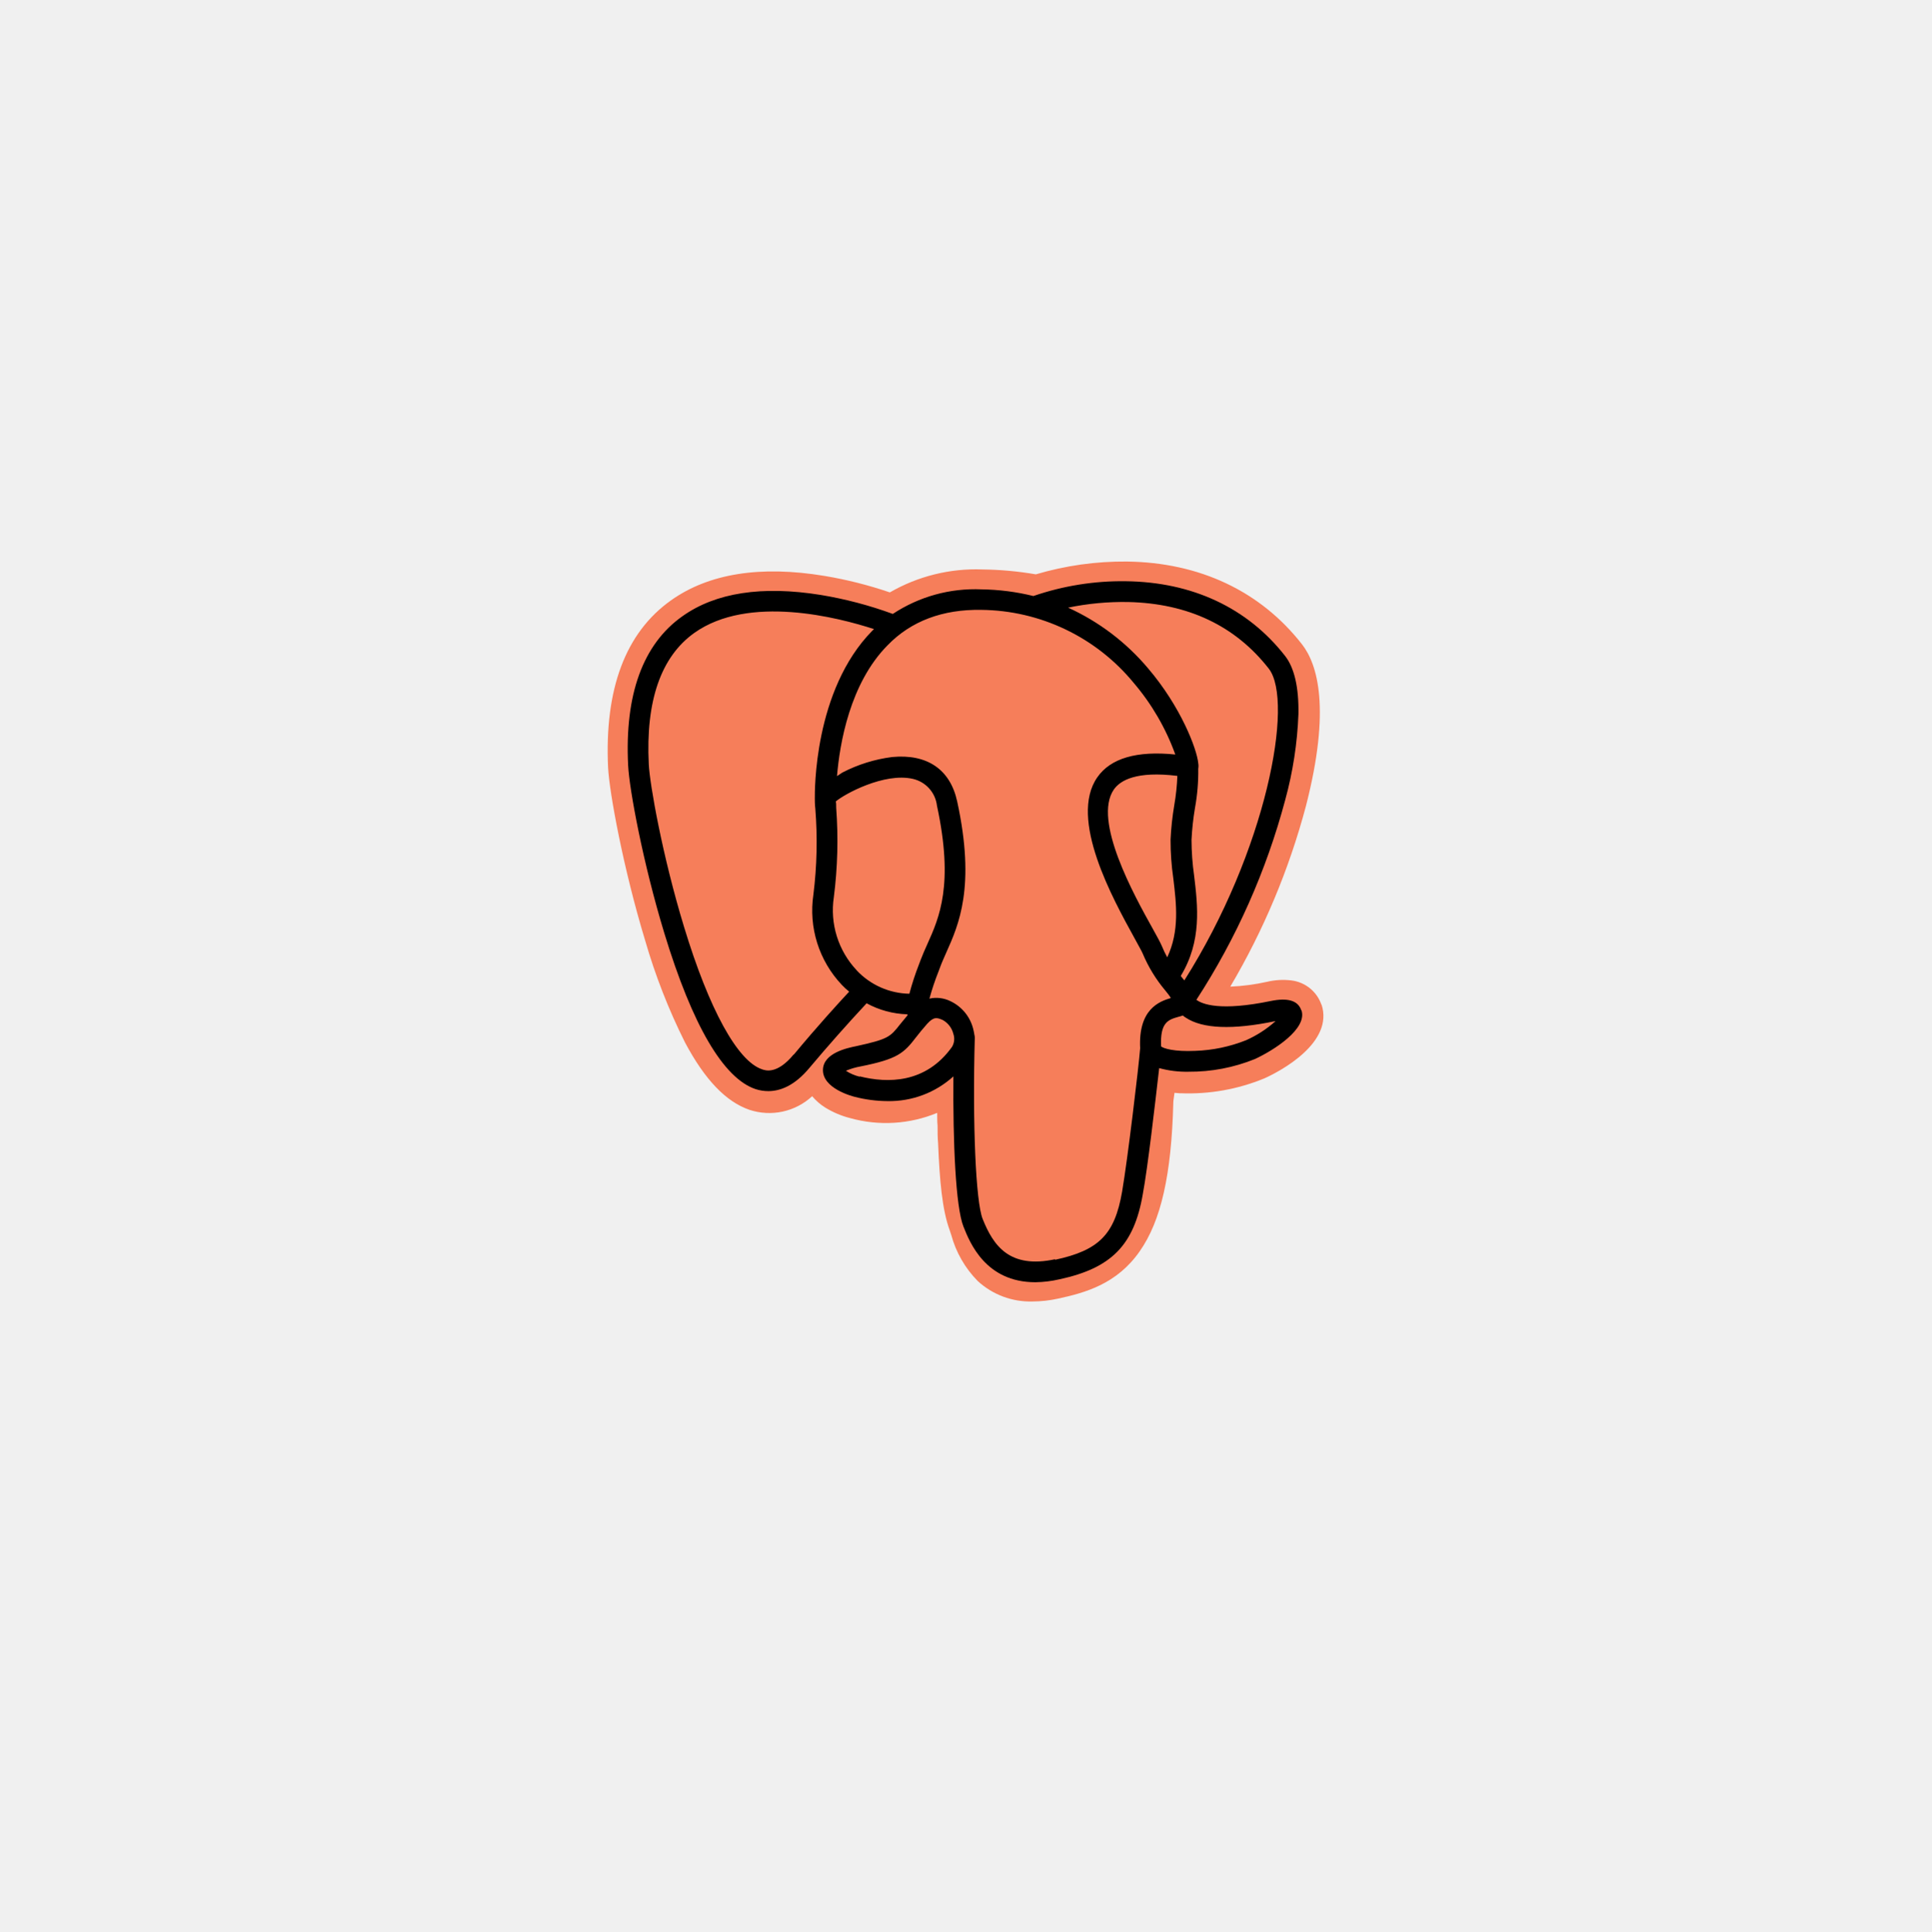
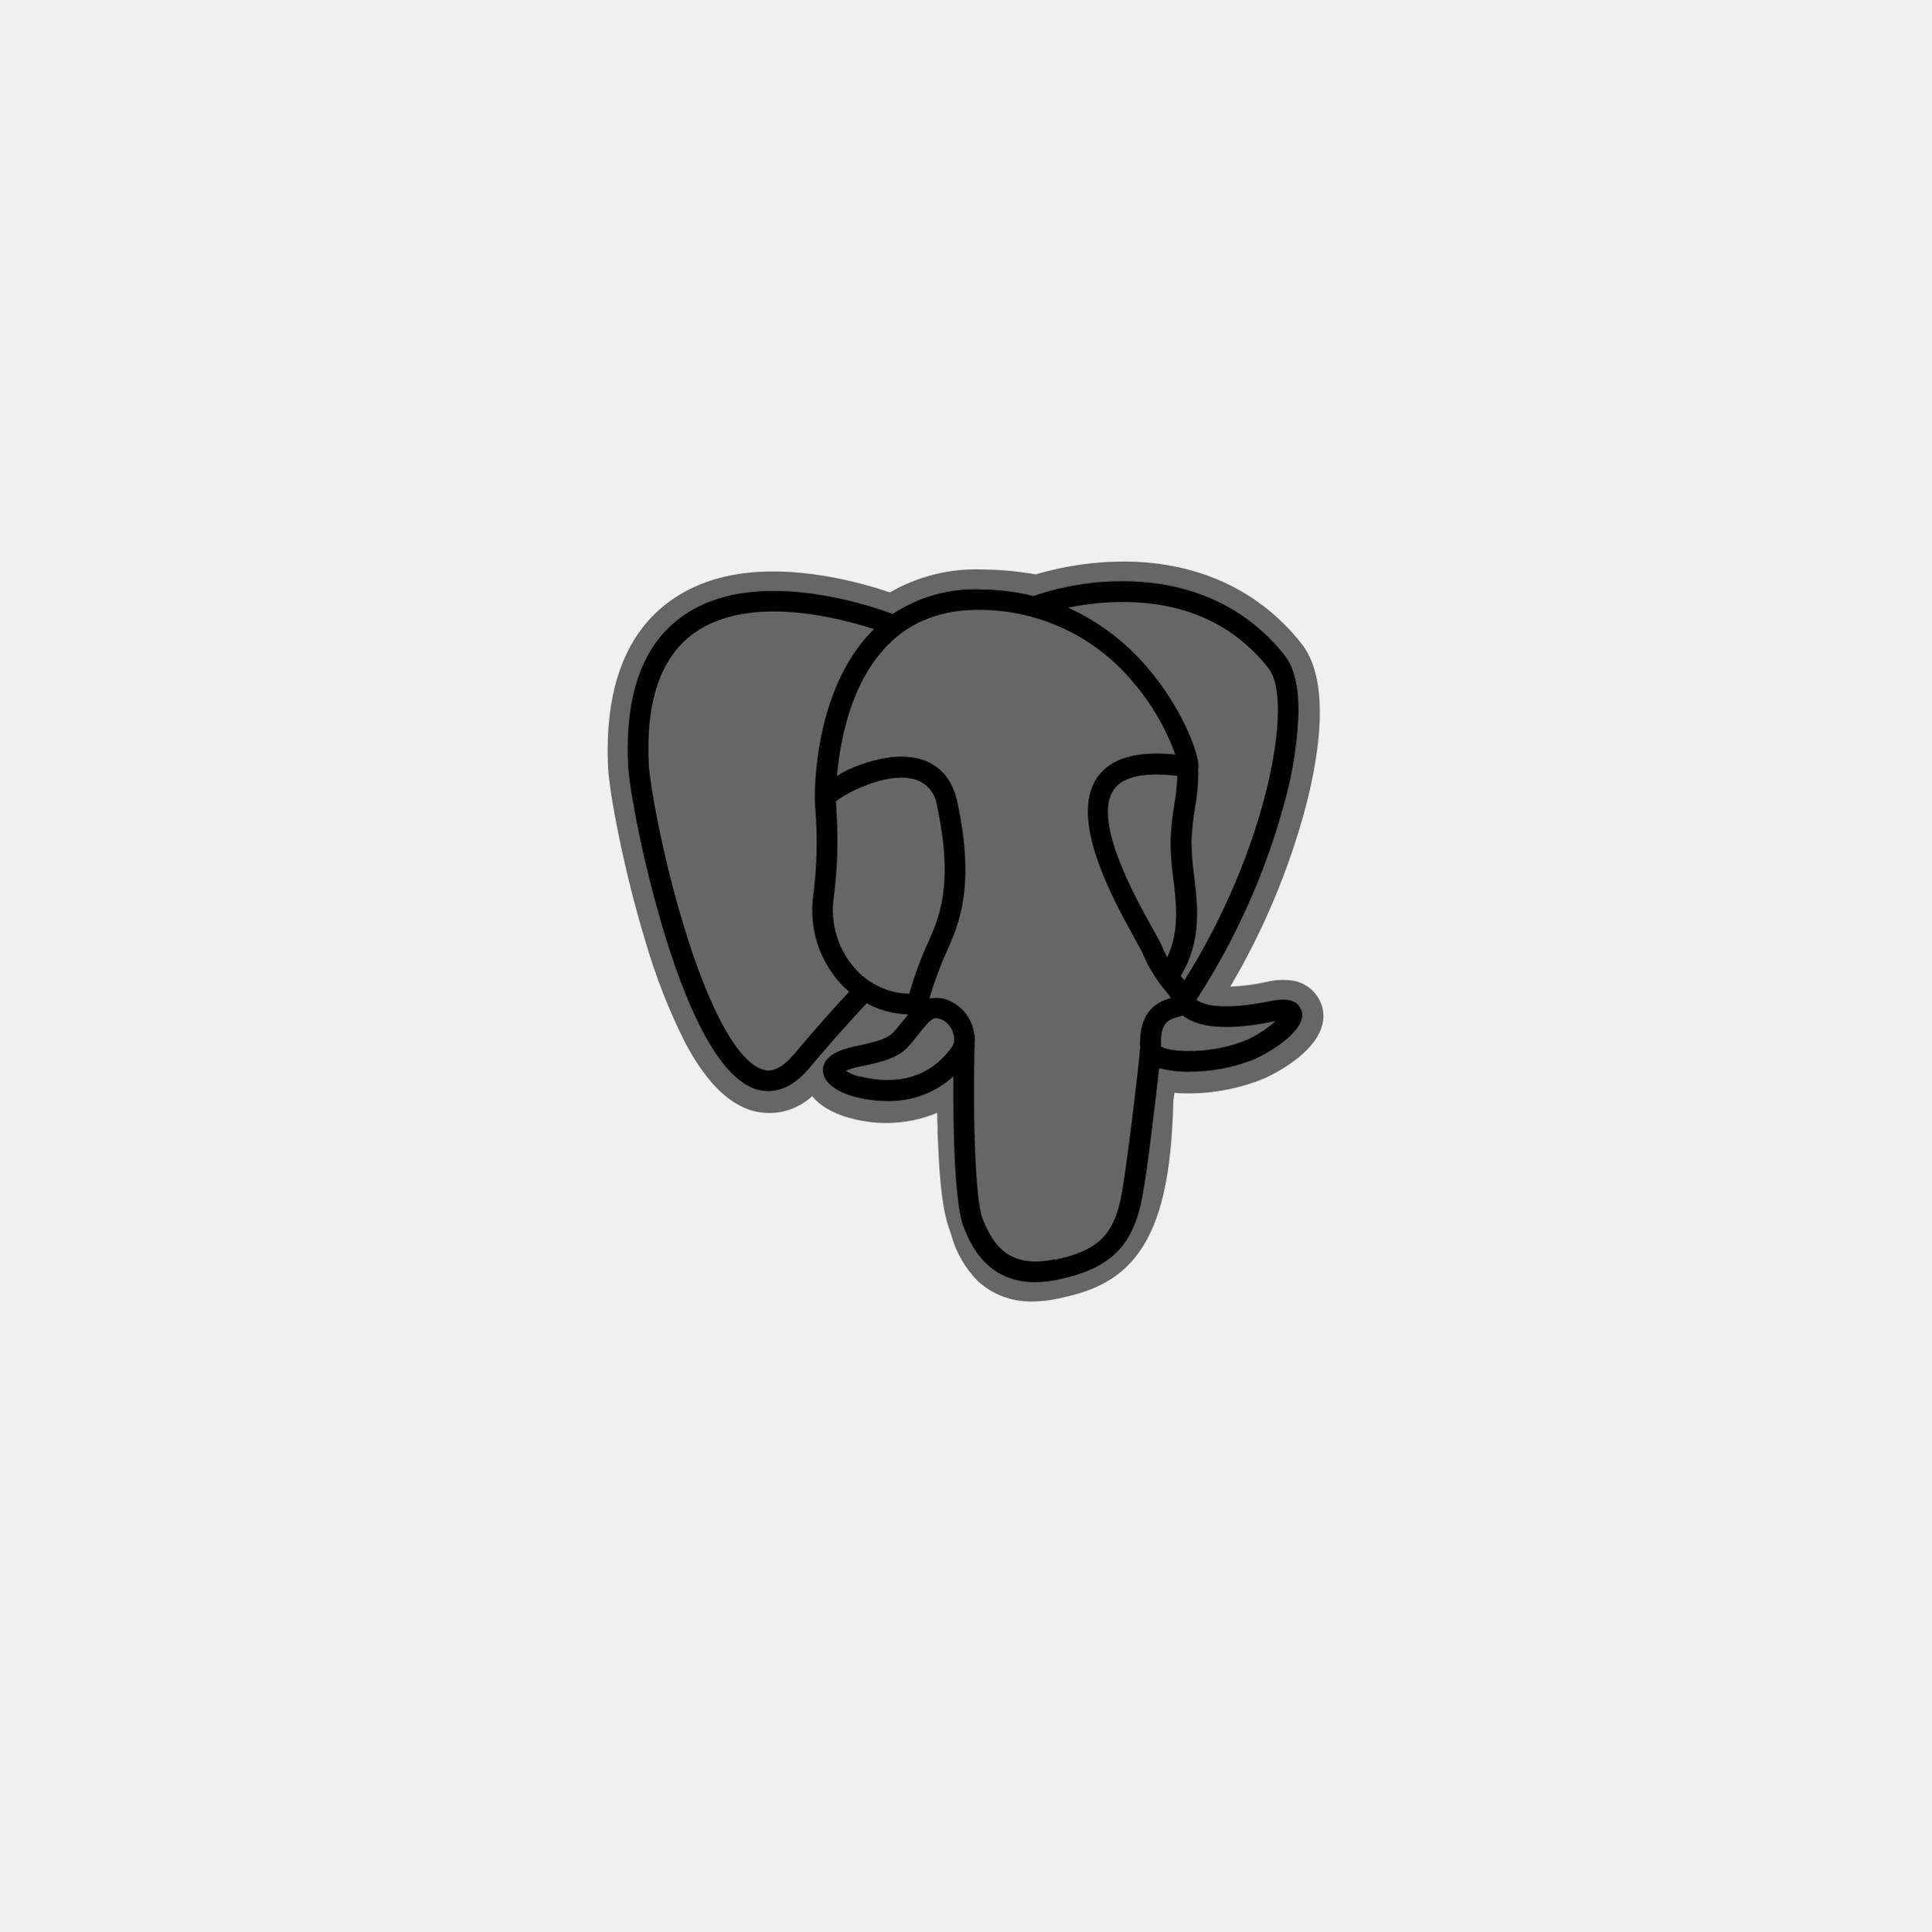
<svg xmlns="http://www.w3.org/2000/svg" width="261" height="261" viewBox="0 0 261 261" fill="none">
  <g filter="url(#filter0_d_303_17120)">
</g>
  <g clip-path="url(#clip0_303_17120)">
-     <path d="M178.59 135.791C178.29 134.915 177.749 134.142 177.029 133.56C176.309 132.978 175.439 132.611 174.52 132.501C173.435 132.369 172.334 132.43 171.27 132.681C169.626 133.05 167.953 133.271 166.27 133.341C170.773 125.715 174.211 117.509 176.49 108.951C179.88 95.771 178.07 89.771 175.95 87.061C170.34 79.891 162.12 76.011 152.29 75.891C148.127 75.854 143.981 76.437 139.99 77.621C137.611 77.21 135.204 76.989 132.79 76.961C128.404 76.791 124.06 77.866 120.26 80.061C117.379 79.077 114.423 78.331 111.42 77.831C102.76 76.401 95.79 77.511 90.69 81.131C84.52 85.501 81.69 93.131 82.18 103.721C82.35 107.091 84.23 117.341 87.18 127.071C88.555 131.833 90.363 136.458 92.58 140.891C95.24 145.891 98.09 148.891 101.29 149.991C102.737 150.469 104.287 150.551 105.776 150.227C107.266 149.903 108.641 149.187 109.76 148.151C110.269 148.755 110.869 149.275 111.54 149.691C112.582 150.331 113.715 150.81 114.9 151.111C118.789 152.195 122.929 151.945 126.66 150.401C126.66 151.021 126.66 151.601 126.71 152.111C126.71 152.931 126.71 153.731 126.78 154.481C126.99 159.561 127.33 163.481 128.35 166.271C128.41 166.421 128.48 166.661 128.56 166.901C129.195 169.242 130.421 171.38 132.12 173.111C134.135 174.972 136.798 175.97 139.54 175.891C140.711 175.886 141.877 175.755 143.02 175.501C146.73 174.701 150.96 173.501 154.02 169.121C156.91 165.001 158.32 158.781 158.57 149.001C158.57 148.721 158.64 148.451 158.66 148.201L158.73 147.691L159.41 147.751H159.58C163.437 147.902 167.281 147.219 170.85 145.751C173.09 144.751 180.3 140.891 178.6 135.751" fill="#F67E5A" />
-     <path d="M172.12 136.791C160.86 139.121 160.12 135.301 160.12 135.301C172.01 117.601 176.98 95.141 172.69 89.641C160.99 74.641 140.69 81.741 140.39 81.921H140.28C137.804 81.424 135.286 81.163 132.76 81.141C128.488 80.921 124.271 82.19 120.83 84.731C120.83 84.731 84.68 69.801 86.36 103.511C86.72 110.681 96.61 157.771 108.36 143.511C112.68 138.311 116.84 133.911 116.84 133.911C118.939 135.332 121.467 135.979 123.99 135.741L124.19 135.571C124.135 136.239 124.162 136.91 124.27 137.571C121.27 140.981 122.12 141.571 116.05 142.831C109.98 144.091 113.51 146.361 115.87 146.951C118.73 147.671 125.34 148.691 129.81 142.411L129.63 143.131C130.82 144.131 131.63 149.351 131.52 154.131C131.41 158.911 131.29 162.131 132.23 164.741C133.17 167.351 134.12 173.111 142.12 171.401C148.79 169.961 152.25 166.251 152.73 160.041C153.07 155.641 153.85 156.291 153.9 152.351L154.52 150.481C155.23 144.481 154.63 142.581 158.74 143.481L159.74 143.561C162.942 143.706 166.139 143.171 169.12 141.991C174.12 139.661 177.12 135.771 172.12 136.791Z" fill="#F67E5A" />
-     <path d="M122.94 106.711C122.124 106.535 121.272 106.66 120.54 107.061C120.444 107.129 120.363 107.215 120.301 107.315C120.24 107.414 120.198 107.525 120.18 107.641C120.177 108.055 120.323 108.456 120.59 108.771C121.072 109.426 121.789 109.871 122.59 110.011H122.91C123.44 110.017 123.96 109.86 124.398 109.561C124.836 109.263 125.172 108.837 125.36 108.341C125.48 107.451 124.2 106.861 122.95 106.681L122.94 106.711ZM156.57 106.711C156.47 106.021 155.24 105.821 154.07 105.981C152.9 106.141 151.76 106.681 151.86 107.371C152.031 107.816 152.333 108.2 152.725 108.471C153.118 108.742 153.583 108.889 154.06 108.891H154.36C154.978 108.78 155.543 108.471 155.97 108.011C156.322 107.695 156.538 107.254 156.57 106.781" fill="#F67E5A" />
+     <path d="M178.59 135.791C178.29 134.915 177.749 134.142 177.029 133.56C176.309 132.978 175.439 132.611 174.52 132.501C173.435 132.369 172.334 132.43 171.27 132.681C169.626 133.05 167.953 133.271 166.27 133.341C170.773 125.715 174.211 117.509 176.49 108.951C179.88 95.771 178.07 89.771 175.95 87.061C170.34 79.891 162.12 76.011 152.29 75.891C148.127 75.854 143.981 76.437 139.99 77.621C137.611 77.21 135.204 76.989 132.79 76.961C128.404 76.791 124.06 77.866 120.26 80.061C117.379 79.077 114.423 78.331 111.42 77.831C102.76 76.401 95.79 77.511 90.69 81.131C84.52 85.501 81.69 93.131 82.18 103.721C82.35 107.091 84.23 117.341 87.18 127.071C88.555 131.833 90.363 136.458 92.58 140.891C95.24 145.891 98.09 148.891 101.29 149.991C102.737 150.469 104.287 150.551 105.776 150.227C107.266 149.903 108.641 149.187 109.76 148.151C110.269 148.755 110.869 149.275 111.54 149.691C112.582 150.331 113.715 150.81 114.9 151.111C118.789 152.195 122.929 151.945 126.66 150.401C126.66 151.021 126.66 151.601 126.71 152.111C126.71 152.931 126.71 153.731 126.78 154.481C126.99 159.561 127.33 163.481 128.35 166.271C128.41 166.421 128.48 166.661 128.56 166.901C129.195 169.242 130.421 171.38 132.12 173.111C134.135 174.972 136.798 175.97 139.54 175.891C140.711 175.886 141.877 175.755 143.02 175.501C146.73 174.701 150.96 173.501 154.02 169.121C156.91 165.001 158.32 158.781 158.57 149.001C158.57 148.721 158.64 148.451 158.66 148.201L158.73 147.691L159.41 147.751H159.58C163.437 147.902 167.281 147.219 170.85 145.751C173.09 144.751 180.3 140.891 178.6 135.751" fill="#666" />
+     <path d="M172.12 136.791C160.86 139.121 160.12 135.301 160.12 135.301C172.01 117.601 176.98 95.141 172.69 89.641C160.99 74.641 140.69 81.741 140.39 81.921H140.28C137.804 81.424 135.286 81.163 132.76 81.141C128.488 80.921 124.271 82.19 120.83 84.731C120.83 84.731 84.68 69.801 86.36 103.511C86.72 110.681 96.61 157.771 108.36 143.511C112.68 138.311 116.84 133.911 116.84 133.911C118.939 135.332 121.467 135.979 123.99 135.741L124.19 135.571C124.135 136.239 124.162 136.91 124.27 137.571C121.27 140.981 122.12 141.571 116.05 142.831C109.98 144.091 113.51 146.361 115.87 146.951C118.73 147.671 125.34 148.691 129.81 142.411L129.63 143.131C130.82 144.131 131.63 149.351 131.52 154.131C131.41 158.911 131.29 162.131 132.23 164.741C133.17 167.351 134.12 173.111 142.12 171.401C148.79 169.961 152.25 166.251 152.73 160.041C153.07 155.641 153.85 156.291 153.9 152.351L154.52 150.481C155.23 144.481 154.63 142.581 158.74 143.481L159.74 143.561C162.942 143.706 166.139 143.171 169.12 141.991C174.12 139.661 177.12 135.771 172.12 136.791Z" fill="#666" />
+     <path d="M122.94 106.711C122.124 106.535 121.272 106.66 120.54 107.061C120.444 107.129 120.363 107.215 120.301 107.315C120.24 107.414 120.198 107.525 120.18 107.641C120.177 108.055 120.323 108.456 120.59 108.771C121.072 109.426 121.789 109.871 122.59 110.011H122.91C123.44 110.017 123.96 109.86 124.398 109.561C124.836 109.263 125.172 108.837 125.36 108.341C125.48 107.451 124.2 106.861 122.95 106.681L122.94 106.711ZM156.57 106.711C156.47 106.021 155.24 105.821 154.07 105.981C152.9 106.141 151.76 106.681 151.86 107.371C152.031 107.816 152.333 108.2 152.725 108.471C153.118 108.742 153.583 108.889 154.06 108.891H154.36C154.978 108.78 155.543 108.471 155.97 108.011C156.322 107.695 156.538 107.254 156.57 106.781" fill="#666" />
    <path d="M175.86 136.531C175.43 135.231 174.05 134.811 171.75 135.281C164.93 136.691 162.49 135.721 161.69 135.121C167.088 126.81 171.138 117.697 173.69 108.121C174.732 104.326 175.332 100.424 175.48 96.491C175.54 92.891 174.93 90.251 173.67 88.641C168.59 82.141 161.12 78.651 152.12 78.551C147.883 78.496 143.667 79.172 139.66 80.551C137.368 79.986 135.02 79.684 132.66 79.651C128.41 79.463 124.209 80.625 120.66 82.971C117.495 81.81 114.227 80.949 110.9 80.401C102.99 79.131 96.71 80.091 92.23 83.281C86.88 87.051 84.41 93.891 84.89 103.441C85.05 106.671 86.89 116.601 89.78 126.111C93.59 138.631 97.78 145.721 102.09 147.181C102.655 147.368 103.245 147.462 103.84 147.461C105.43 147.461 107.38 146.751 109.41 144.301C111.883 141.361 114.453 138.458 117.12 135.591C118.816 136.517 120.708 137.028 122.64 137.081C122.645 137.131 122.645 137.181 122.64 137.231C122.31 137.631 121.99 138.031 121.64 138.441C120.31 140.141 120.03 140.441 115.74 141.381C114.51 141.631 111.27 142.301 111.22 144.581C111.17 147.071 115.06 148.121 115.5 148.231C116.954 148.608 118.448 148.803 119.95 148.811C123.234 148.872 126.417 147.678 128.85 145.471C128.78 154.361 129.15 163.111 130.21 165.771C131.08 167.961 133.21 173.291 139.93 173.291C141.031 173.275 142.127 173.141 143.2 172.891C150.2 171.381 153.26 168.271 154.44 161.421C155.12 157.791 156.12 149.041 156.66 144.351C157.946 144.703 159.277 144.868 160.61 144.841C163.694 144.866 166.752 144.281 169.61 143.121C172.15 141.941 176.72 139.051 175.89 136.531H175.86ZM159.12 104.821C159.07 106.162 158.93 107.499 158.7 108.821C158.44 110.356 158.273 111.906 158.2 113.461C158.194 115.218 158.318 116.973 158.57 118.711C158.99 122.211 159.42 125.821 157.75 129.381C157.477 128.886 157.233 128.375 157.02 127.851C156.81 127.351 156.36 126.541 155.74 125.421C153.31 121.061 147.64 110.861 150.54 106.691C151.41 105.451 153.6 104.181 159.12 104.861V104.821ZM152.47 81.361C160.55 81.541 166.95 84.571 171.47 90.361C174.94 94.801 171.12 115.041 160.06 132.501L159.72 132.081L159.58 131.891C162.44 127.161 161.88 122.471 161.38 118.321C161.151 116.721 161.034 115.107 161.03 113.491C161.103 112.047 161.26 110.607 161.5 109.181C161.818 107.436 161.966 105.665 161.94 103.891C161.983 103.643 161.983 103.389 161.94 103.141C161.76 101.231 159.58 95.491 155.14 90.301C152.195 86.808 148.509 84.013 144.35 82.121C147.02 81.567 149.744 81.313 152.47 81.361ZM107.26 142.511C105.03 145.211 103.48 144.691 102.98 144.511C99.67 143.401 95.83 136.401 92.45 125.281C89.52 115.671 87.81 106.001 87.68 103.281C87.25 94.721 89.32 88.751 93.84 85.531C101.19 80.311 113.27 83.441 118.12 85.021L117.9 85.231C109.95 93.291 110.12 107.081 110.12 107.891C110.12 108.221 110.12 108.681 110.19 109.311C110.496 113.17 110.409 117.05 109.93 120.891C109.602 123.082 109.776 125.319 110.439 127.432C111.103 129.546 112.238 131.481 113.76 133.091C114.074 133.422 114.408 133.732 114.76 134.021C113.39 135.491 110.43 138.731 107.27 142.541L107.26 142.511ZM115.77 131.121C114.543 129.816 113.628 128.25 113.095 126.54C112.561 124.831 112.423 123.022 112.69 121.251C113.202 117.249 113.309 113.205 113.01 109.181C113.01 108.841 113.01 108.541 112.96 108.311C114.12 107.311 119.51 104.381 123.36 105.261C124.214 105.452 124.988 105.904 125.574 106.555C126.16 107.205 126.529 108.022 126.63 108.891C128.93 119.571 126.94 124.011 125.33 127.591C125 128.331 124.69 129.021 124.42 129.741L124.21 130.301C123.697 131.608 123.259 132.944 122.9 134.301C121.56 134.278 120.238 133.985 119.013 133.44C117.788 132.896 116.685 132.11 115.77 131.131V131.121ZM116.18 145.511C115.519 145.353 114.89 145.082 114.32 144.711C114.962 144.439 115.633 144.241 116.32 144.121C121.32 143.121 122.15 142.341 123.85 140.121C124.24 139.621 124.69 139.061 125.3 138.371C126.21 137.371 126.63 137.521 127.39 137.841C127.748 138.035 128.062 138.302 128.311 138.624C128.561 138.946 128.741 139.316 128.84 139.711C128.942 139.999 128.98 140.306 128.95 140.61C128.921 140.914 128.825 141.208 128.67 141.471C125.11 146.471 119.92 146.401 116.2 145.471L116.18 145.511ZM142.61 170.181C136.43 171.511 134.25 168.351 132.8 164.731C131.87 162.401 131.42 151.891 131.74 140.261C131.741 140.109 131.721 139.958 131.68 139.811C131.638 139.535 131.581 139.261 131.51 138.991C131.299 138.189 130.915 137.443 130.385 136.805C129.854 136.168 129.19 135.654 128.44 135.301C127.562 134.872 126.565 134.752 125.61 134.961C125.949 133.723 126.356 132.504 126.83 131.311L127.04 130.751C127.27 130.111 127.57 129.461 127.88 128.751C129.55 125.011 131.88 119.881 129.36 108.311C128.42 103.981 125.3 101.861 120.57 102.311C118.221 102.61 115.942 103.321 113.84 104.411L113.12 104.891C113.48 100.521 114.85 92.361 119.96 87.201C123.12 83.941 127.4 82.331 132.62 82.421C136.564 82.461 140.451 83.365 144.008 85.068C147.566 86.771 150.706 89.234 153.21 92.281C155.655 95.145 157.563 98.428 158.84 101.971C153.63 101.441 150.09 102.471 148.3 105.051C144.39 110.651 150.43 121.521 153.3 126.741C153.83 127.741 154.3 128.531 154.44 128.881C155.201 130.693 156.233 132.379 157.5 133.881C157.78 134.221 158.04 134.551 158.24 134.881C156.67 135.341 153.83 136.391 154.09 141.661C153.88 144.301 152.4 156.661 151.65 161.051C150.65 166.831 148.53 168.981 142.57 170.261L142.61 170.181ZM168.41 140.581C166.218 141.456 163.89 141.944 161.53 142.021C158.7 142.151 157.25 141.701 156.92 141.421C156.76 138.141 157.92 137.801 159.26 137.421C159.463 137.372 159.663 137.312 159.86 137.241C159.98 137.35 160.111 137.448 160.25 137.531C162.52 139.041 166.58 139.201 172.32 138.011H172.38C171.199 139.069 169.859 139.936 168.41 140.581Z" fill="black" />
  </g>
  <defs>
    <filter id="filter0_d_303_17120" x="0.933" y="0.297" width="260" height="260" filterUnits="userSpaceOnUse" color-interpolation-filters="sRGB">
      <feFlood flood-opacity="0" result="BackgroundImageFix" />
      <feColorMatrix in="SourceAlpha" type="matrix" values="0 0 0 0 0 0 0 0 0 0 0 0 0 0 0 0 0 0 127 0" result="hardAlpha" />
      <feOffset dy="4" />
      <feGaussianBlur stdDeviation="20" />
      <feComposite in2="hardAlpha" operator="out" />
      <feColorMatrix type="matrix" values="0 0 0 0 0.037 0 0 0 0 0.035 0 0 0 0 0.048 0 0 0 0.1 0" />
      <feBlend mode="normal" in2="BackgroundImageFix" result="effect1_dropShadow_303_17120" />
      <feBlend mode="normal" in="SourceGraphic" in2="effect1_dropShadow_303_17120" result="shape" />
    </filter>
    <clipPath id="clip0_303_17120">
      <rect width="96.73" height="100" fill="white" transform="translate(82.12 75.8911)" />
    </clipPath>
  </defs>
</svg>
